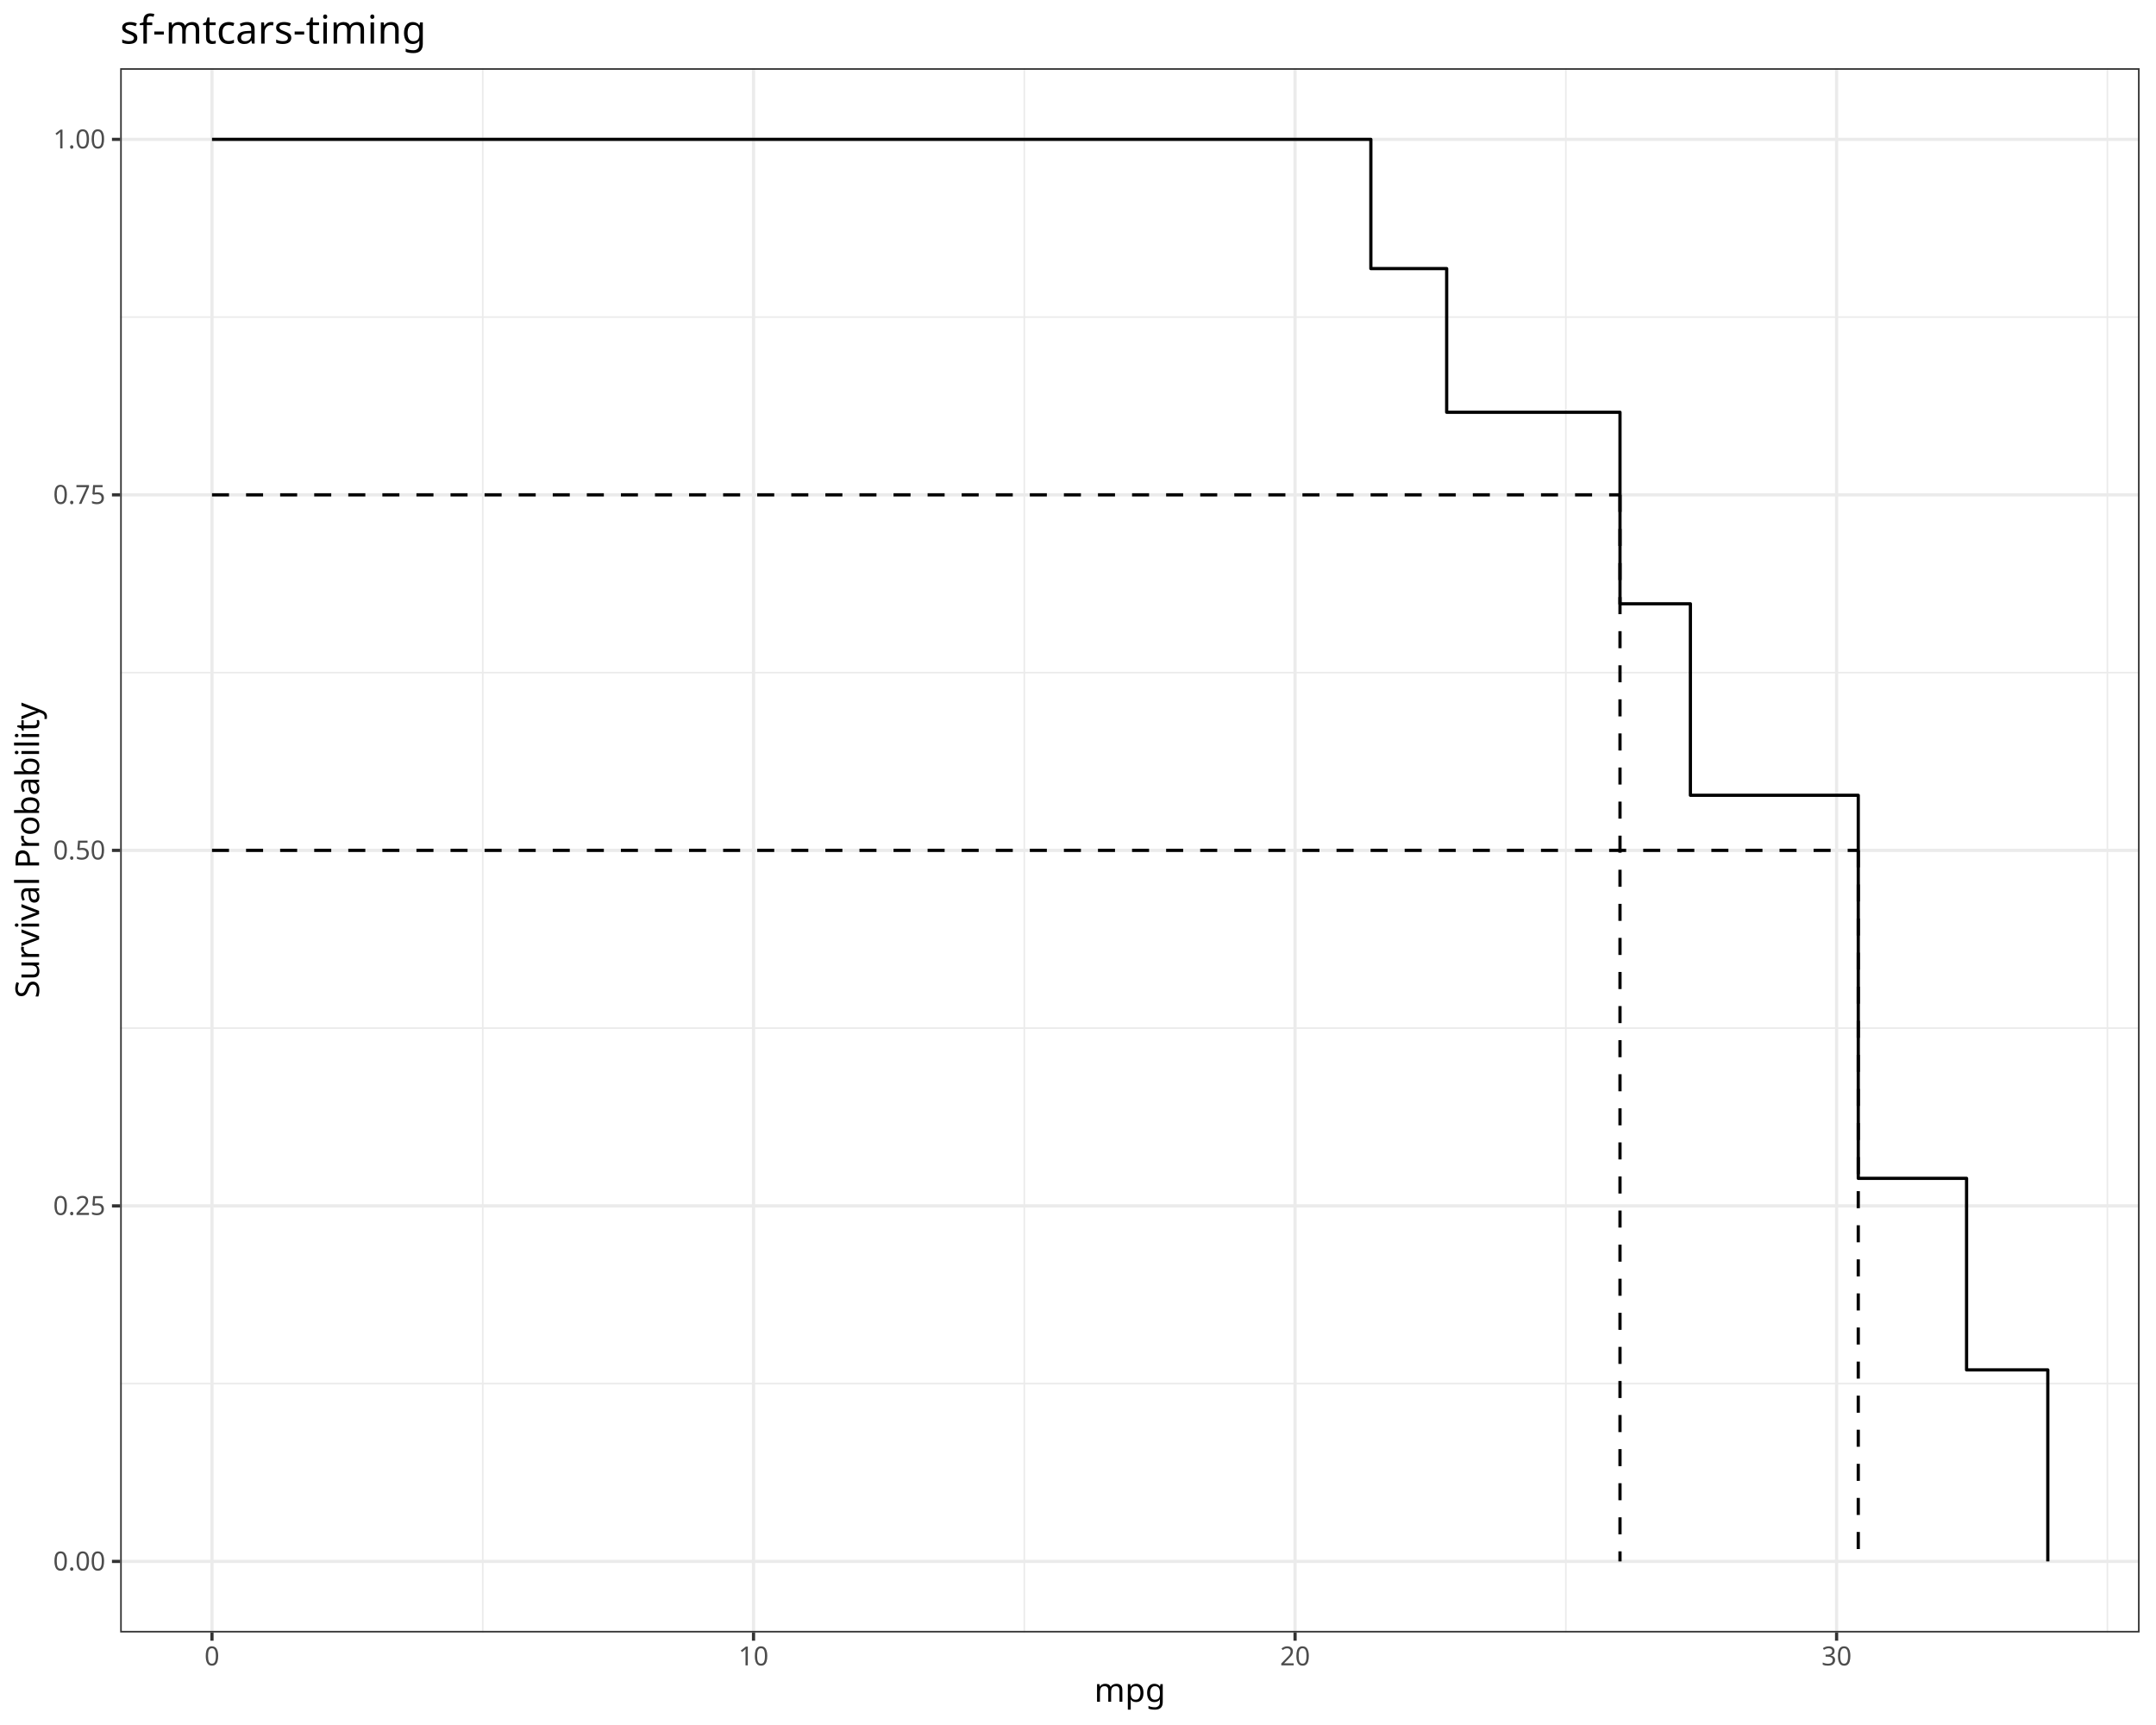
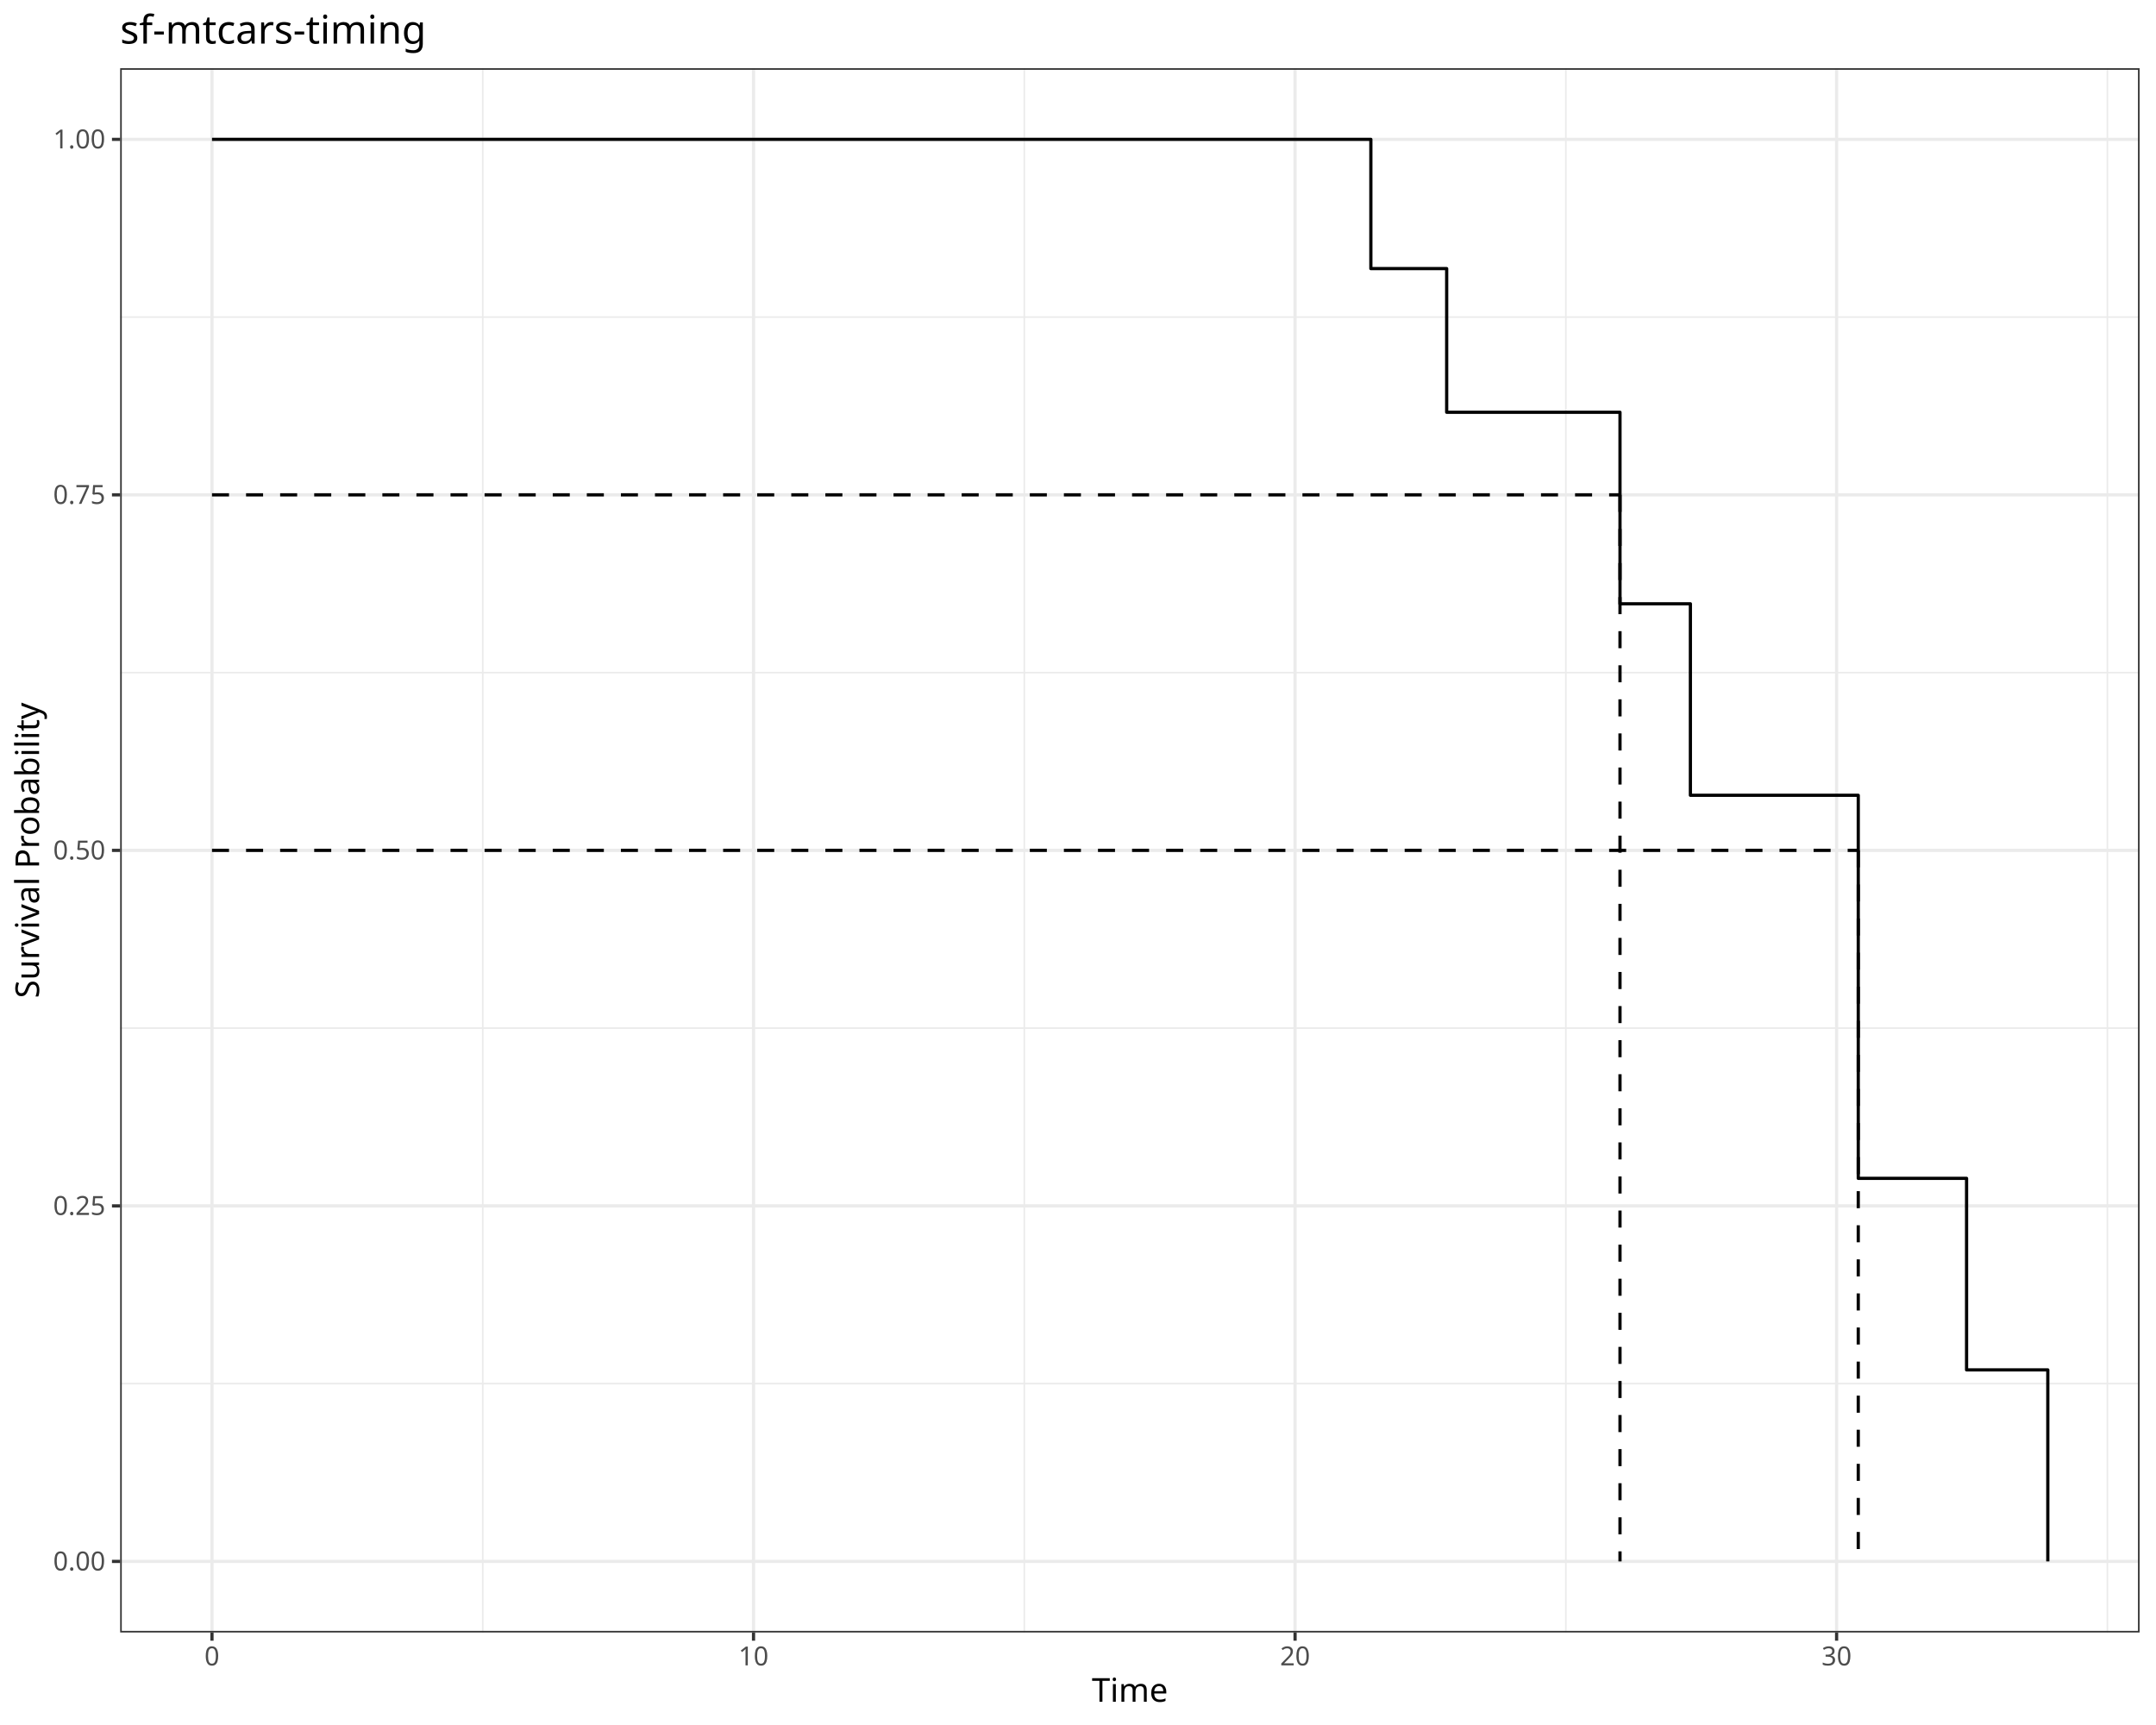
<svg xmlns="http://www.w3.org/2000/svg" class="svglite" data-engine-version="2.0" width="720.00pt" height="576.00pt" viewBox="0 0 720.00 576.00">
  <defs>
    <style type="text/css">
    .svglite line, .svglite polyline, .svglite polygon, .svglite path, .svglite rect, .svglite circle {
      fill: none;
      stroke: #000000;
      stroke-linecap: round;
      stroke-linejoin: round;
      stroke-miterlimit: 10.00;
    }
  </style>
  </defs>
  <rect width="100%" height="100%" style="stroke: none; fill: #FFFFFF;" />
  <defs>
    <clipPath id="cpMC4wMHw3MjAuMDB8MC4wMHw1NzYuMDA=">
      <rect x="0.00" y="0.00" width="720.00" height="576.00" />
    </clipPath>
  </defs>
  <g clip-path="url(#cpMC4wMHw3MjAuMDB8MC4wMHw1NzYuMDA=)">
    <rect x="0.00" y="0.00" width="720.00" height="576.00" style="stroke-width: 1.07; stroke: #FFFFFF; fill: #FFFFFF;" />
  </g>
  <defs>
    <clipPath id="cpNDAuMTN8NzE0LjUyfDIyLjc4fDU0NS4xMQ==">
      <rect x="40.13" y="22.78" width="674.39" height="522.33" />
    </clipPath>
  </defs>
  <g clip-path="url(#cpNDAuMTN8NzE0LjUyfDIyLjc4fDU0NS4xMQ==)">
    <rect x="40.13" y="22.78" width="674.39" height="522.33" style="stroke-width: 1.07; stroke: none; fill: #FFFFFF;" />
    <polyline points="40.13,462.01 714.52,462.01 " style="stroke-width: 0.53; stroke: #EBEBEB; stroke-linecap: butt;" />
    <polyline points="40.13,343.30 714.52,343.30 " style="stroke-width: 0.53; stroke: #EBEBEB; stroke-linecap: butt;" />
    <polyline points="40.13,224.59 714.52,224.59 " style="stroke-width: 0.53; stroke: #EBEBEB; stroke-linecap: butt;" />
    <polyline points="40.13,105.88 714.52,105.88 " style="stroke-width: 0.53; stroke: #EBEBEB; stroke-linecap: butt;" />
    <polyline points="161.21,545.11 161.21,22.78 " style="stroke-width: 0.53; stroke: #EBEBEB; stroke-linecap: butt;" />
    <polyline points="342.06,545.11 342.06,22.78 " style="stroke-width: 0.53; stroke: #EBEBEB; stroke-linecap: butt;" />
    <polyline points="522.91,545.11 522.91,22.78 " style="stroke-width: 0.53; stroke: #EBEBEB; stroke-linecap: butt;" />
    <polyline points="703.76,545.11 703.76,22.78 " style="stroke-width: 0.53; stroke: #EBEBEB; stroke-linecap: butt;" />
    <polyline points="40.13,521.37 714.52,521.37 " style="stroke-width: 1.07; stroke: #EBEBEB; stroke-linecap: butt;" />
    <polyline points="40.13,402.66 714.52,402.66 " style="stroke-width: 1.07; stroke: #EBEBEB; stroke-linecap: butt;" />
    <polyline points="40.13,283.95 714.52,283.95 " style="stroke-width: 1.07; stroke: #EBEBEB; stroke-linecap: butt;" />
    <polyline points="40.13,165.24 714.52,165.24 " style="stroke-width: 1.07; stroke: #EBEBEB; stroke-linecap: butt;" />
    <polyline points="40.13,46.53 714.52,46.53 " style="stroke-width: 1.07; stroke: #EBEBEB; stroke-linecap: butt;" />
    <polyline points="70.79,545.11 70.79,22.78 " style="stroke-width: 1.07; stroke: #EBEBEB; stroke-linecap: butt;" />
    <polyline points="251.64,545.11 251.64,22.78 " style="stroke-width: 1.07; stroke: #EBEBEB; stroke-linecap: butt;" />
    <polyline points="432.49,545.11 432.49,22.78 " style="stroke-width: 1.07; stroke: #EBEBEB; stroke-linecap: butt;" />
    <polyline points="613.34,545.11 613.34,22.78 " style="stroke-width: 1.07; stroke: #EBEBEB; stroke-linecap: butt;" />
    <polyline points="70.79,46.53 457.80,46.53 457.80,89.69 459.61,89.69 459.61,89.69 483.12,89.69 483.12,137.66 512.06,137.66 512.06,137.66 541.00,137.66 541.00,201.61 564.51,201.61 564.51,265.56 620.57,265.56 620.57,393.47 656.74,393.47 656.74,457.42 683.87,457.42 683.87,521.37 " style="stroke-width: 1.07; stroke-linecap: butt;" />
    <line x1="541.00" y1="165.24" x2="541.00" y2="521.37" style="stroke-width: 1.07; stroke-dasharray: 5.69,5.69; stroke-linecap: butt;" />
    <line x1="70.79" y1="165.24" x2="541.00" y2="165.24" style="stroke-width: 1.07; stroke-dasharray: 5.69,5.69; stroke-linecap: butt;" />
    <line x1="620.57" y1="283.95" x2="620.57" y2="521.37" style="stroke-width: 1.07; stroke-dasharray: 5.69,5.69; stroke-linecap: butt;" />
    <line x1="70.79" y1="283.95" x2="620.57" y2="283.95" style="stroke-width: 1.07; stroke-dasharray: 5.69,5.69; stroke-linecap: butt;" />
    <rect x="40.13" y="22.78" width="674.39" height="522.33" style="stroke-width: 1.07; stroke: #333333;" />
  </g>
  <g clip-path="url(#cpMC4wMHw3MjAuMDB8MC4wMHw1NzYuMDA=)">
    <text x="35.20" y="524.40" text-anchor="end" style="font-size: 8.80px; fill: #4D4D4D; font-family: sans;" textLength="17.13px" lengthAdjust="spacingAndGlyphs">0.00</text>
    <text x="35.20" y="405.69" text-anchor="end" style="font-size: 8.80px; fill: #4D4D4D; font-family: sans;" textLength="17.13px" lengthAdjust="spacingAndGlyphs">0.25</text>
    <text x="35.20" y="286.98" text-anchor="end" style="font-size: 8.80px; fill: #4D4D4D; font-family: sans;" textLength="17.13px" lengthAdjust="spacingAndGlyphs">0.50</text>
    <text x="35.20" y="168.26" text-anchor="end" style="font-size: 8.80px; fill: #4D4D4D; font-family: sans;" textLength="17.13px" lengthAdjust="spacingAndGlyphs">0.75</text>
    <text x="35.20" y="49.55" text-anchor="end" style="font-size: 8.80px; fill: #4D4D4D; font-family: sans;" textLength="17.13px" lengthAdjust="spacingAndGlyphs">1.00</text>
    <polyline points="37.39,521.37 40.13,521.37 " style="stroke-width: 1.07; stroke: #333333; stroke-linecap: butt;" />
    <polyline points="37.39,402.66 40.13,402.66 " style="stroke-width: 1.07; stroke: #333333; stroke-linecap: butt;" />
    <polyline points="37.39,283.95 40.13,283.95 " style="stroke-width: 1.07; stroke: #333333; stroke-linecap: butt;" />
    <polyline points="37.39,165.24 40.13,165.24 " style="stroke-width: 1.07; stroke: #333333; stroke-linecap: butt;" />
    <polyline points="37.39,46.53 40.13,46.53 " style="stroke-width: 1.07; stroke: #333333; stroke-linecap: butt;" />
    <polyline points="70.79,547.85 70.79,545.11 " style="stroke-width: 1.07; stroke: #333333; stroke-linecap: butt;" />
    <polyline points="251.64,547.85 251.64,545.11 " style="stroke-width: 1.07; stroke: #333333; stroke-linecap: butt;" />
    <polyline points="432.49,547.85 432.49,545.11 " style="stroke-width: 1.07; stroke: #333333; stroke-linecap: butt;" />
    <polyline points="613.34,547.85 613.34,545.11 " style="stroke-width: 1.07; stroke: #333333; stroke-linecap: butt;" />
    <text x="70.79" y="556.10" text-anchor="middle" style="font-size: 8.80px; fill: #4D4D4D; font-family: sans;" textLength="4.89px" lengthAdjust="spacingAndGlyphs">0</text>
    <text x="251.64" y="556.10" text-anchor="middle" style="font-size: 8.80px; fill: #4D4D4D; font-family: sans;" textLength="9.79px" lengthAdjust="spacingAndGlyphs">10</text>
    <text x="432.49" y="556.10" text-anchor="middle" style="font-size: 8.80px; fill: #4D4D4D; font-family: sans;" textLength="9.79px" lengthAdjust="spacingAndGlyphs">20</text>
    <text x="613.34" y="556.10" text-anchor="middle" style="font-size: 8.80px; fill: #4D4D4D; font-family: sans;" textLength="9.79px" lengthAdjust="spacingAndGlyphs">30</text>
-     <text x="377.33" y="568.24" text-anchor="middle" style="font-size: 11.00px; font-family: sans;" textLength="21.40px" lengthAdjust="spacingAndGlyphs">mpg</text>
+     <text x="377.33" y="568.24" text-anchor="middle" style="font-size: 11.00px; font-family: sans;" textLength="24.45px" lengthAdjust="spacingAndGlyphs">Time</text>
    <text transform="translate(13.05,283.95) rotate(-90)" text-anchor="middle" style="font-size: 11.00px; font-family: sans;" textLength="93.55px" lengthAdjust="spacingAndGlyphs">Survival Probability</text>
    <text x="40.13" y="14.56" style="font-size: 13.20px; font-family: sans;" textLength="93.89px" lengthAdjust="spacingAndGlyphs">sf-mtcars-timing</text>
  </g>
</svg>
